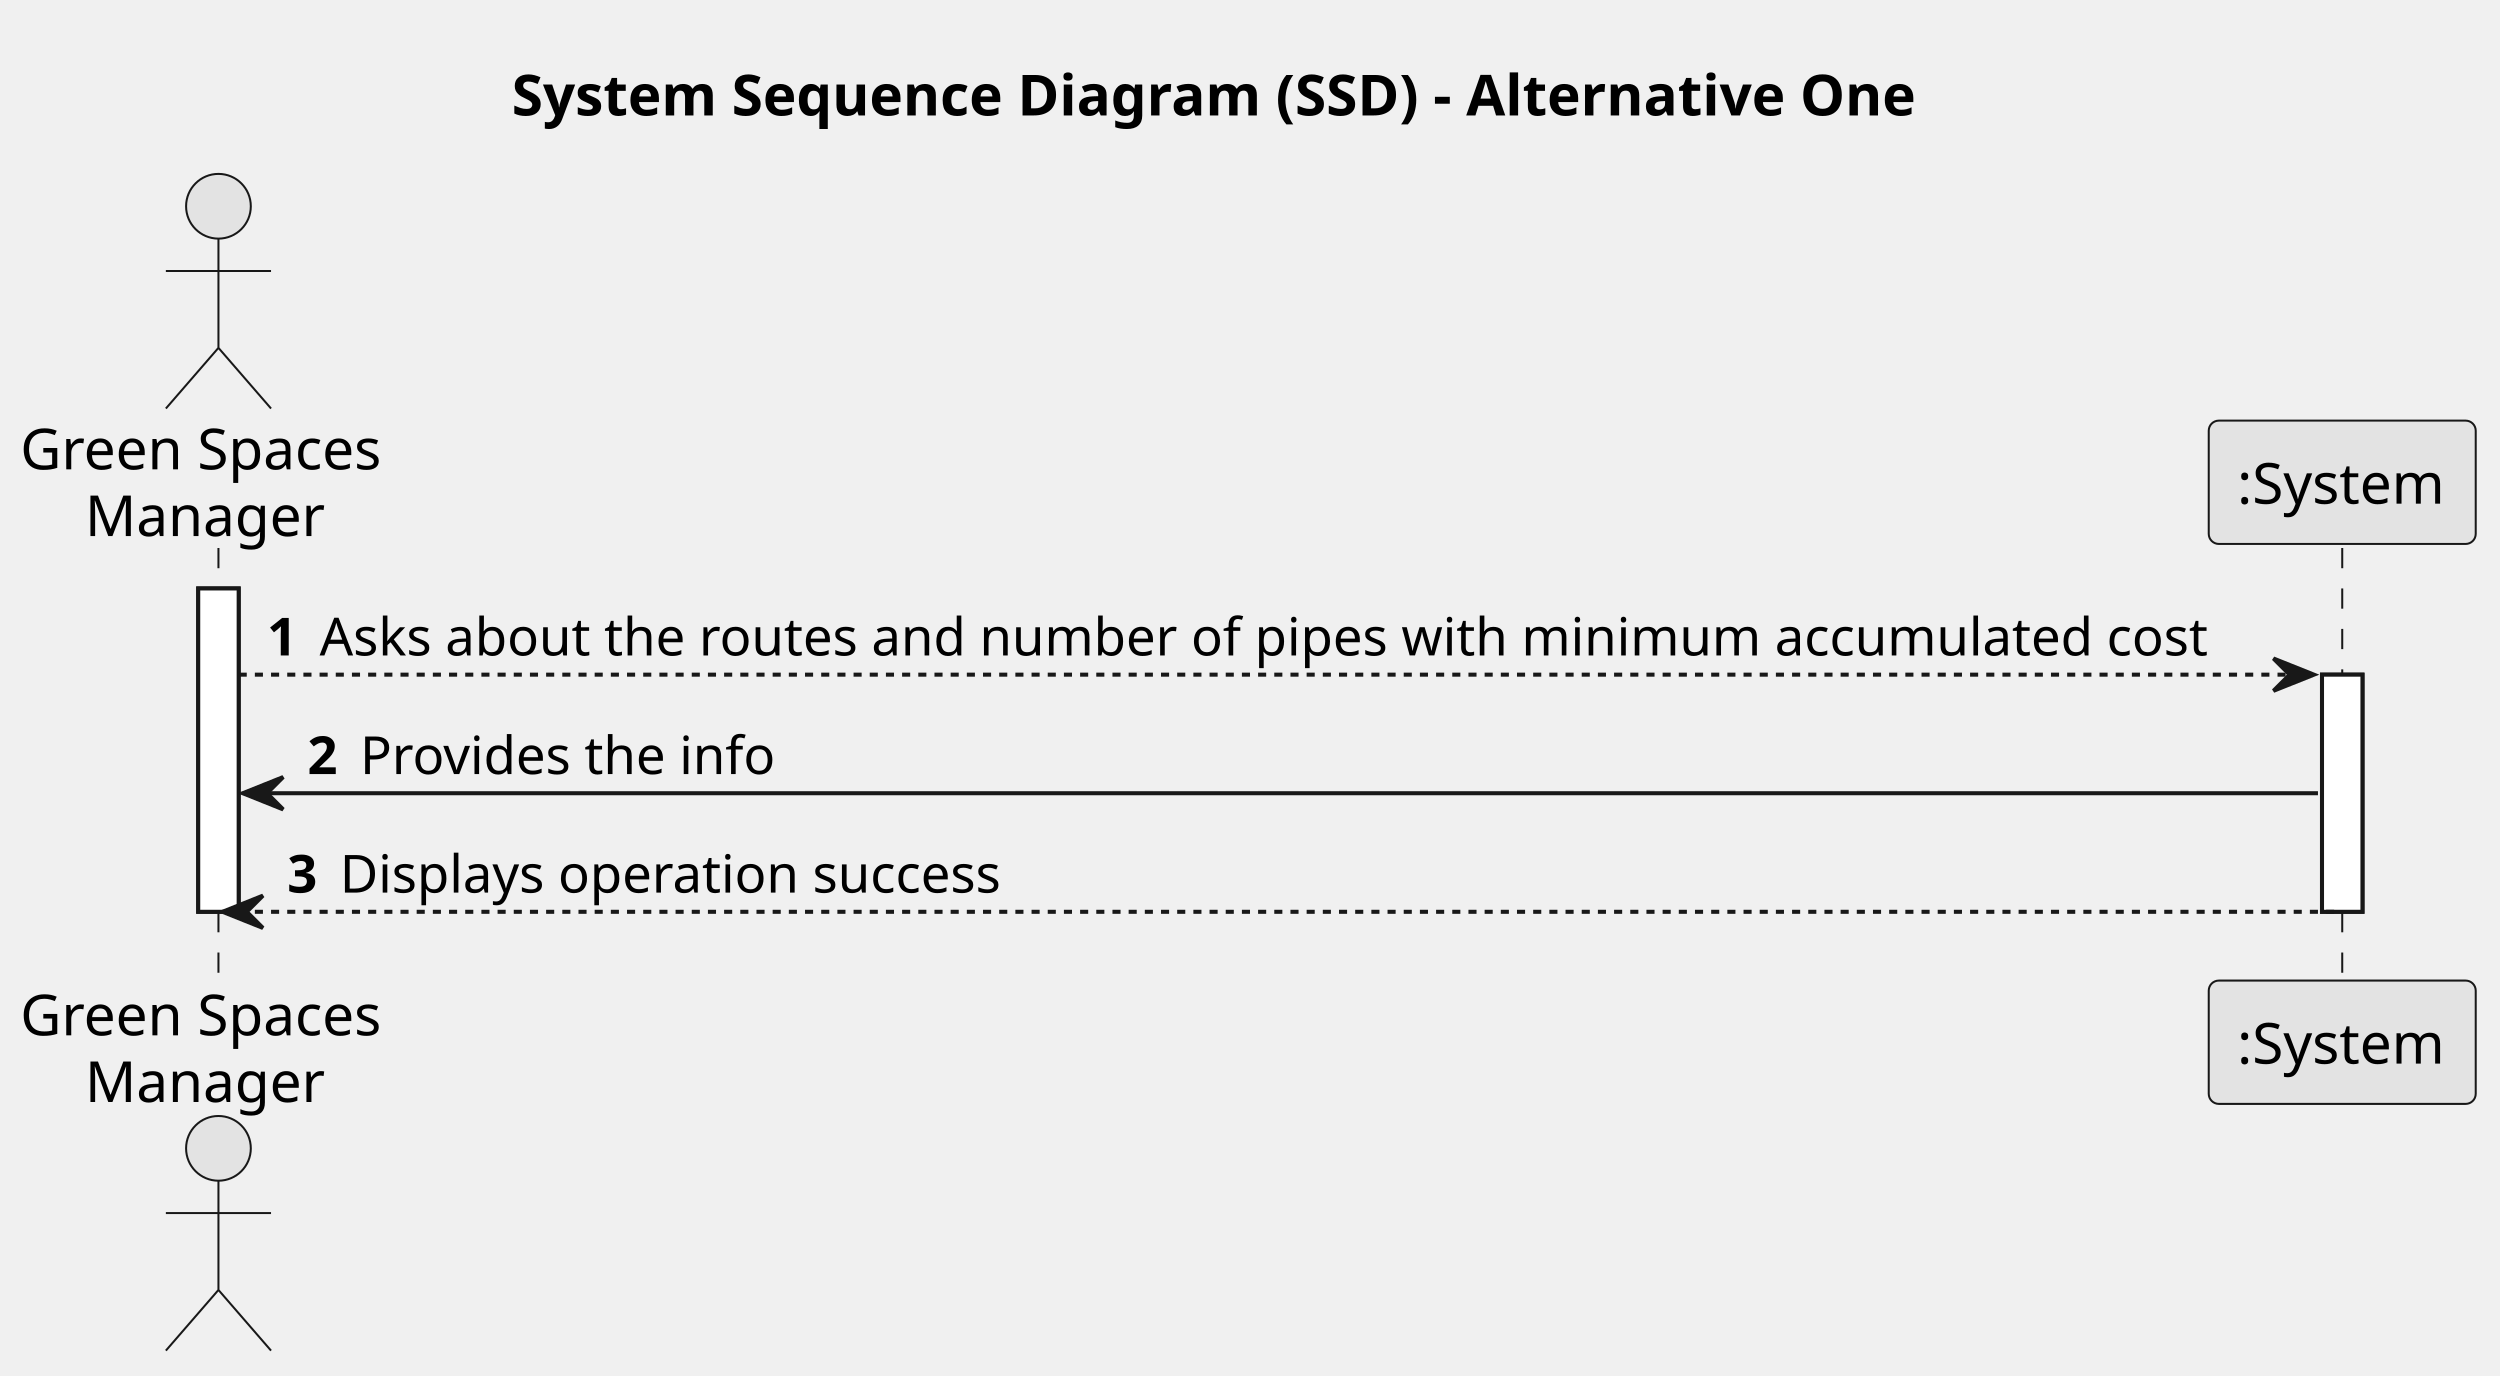
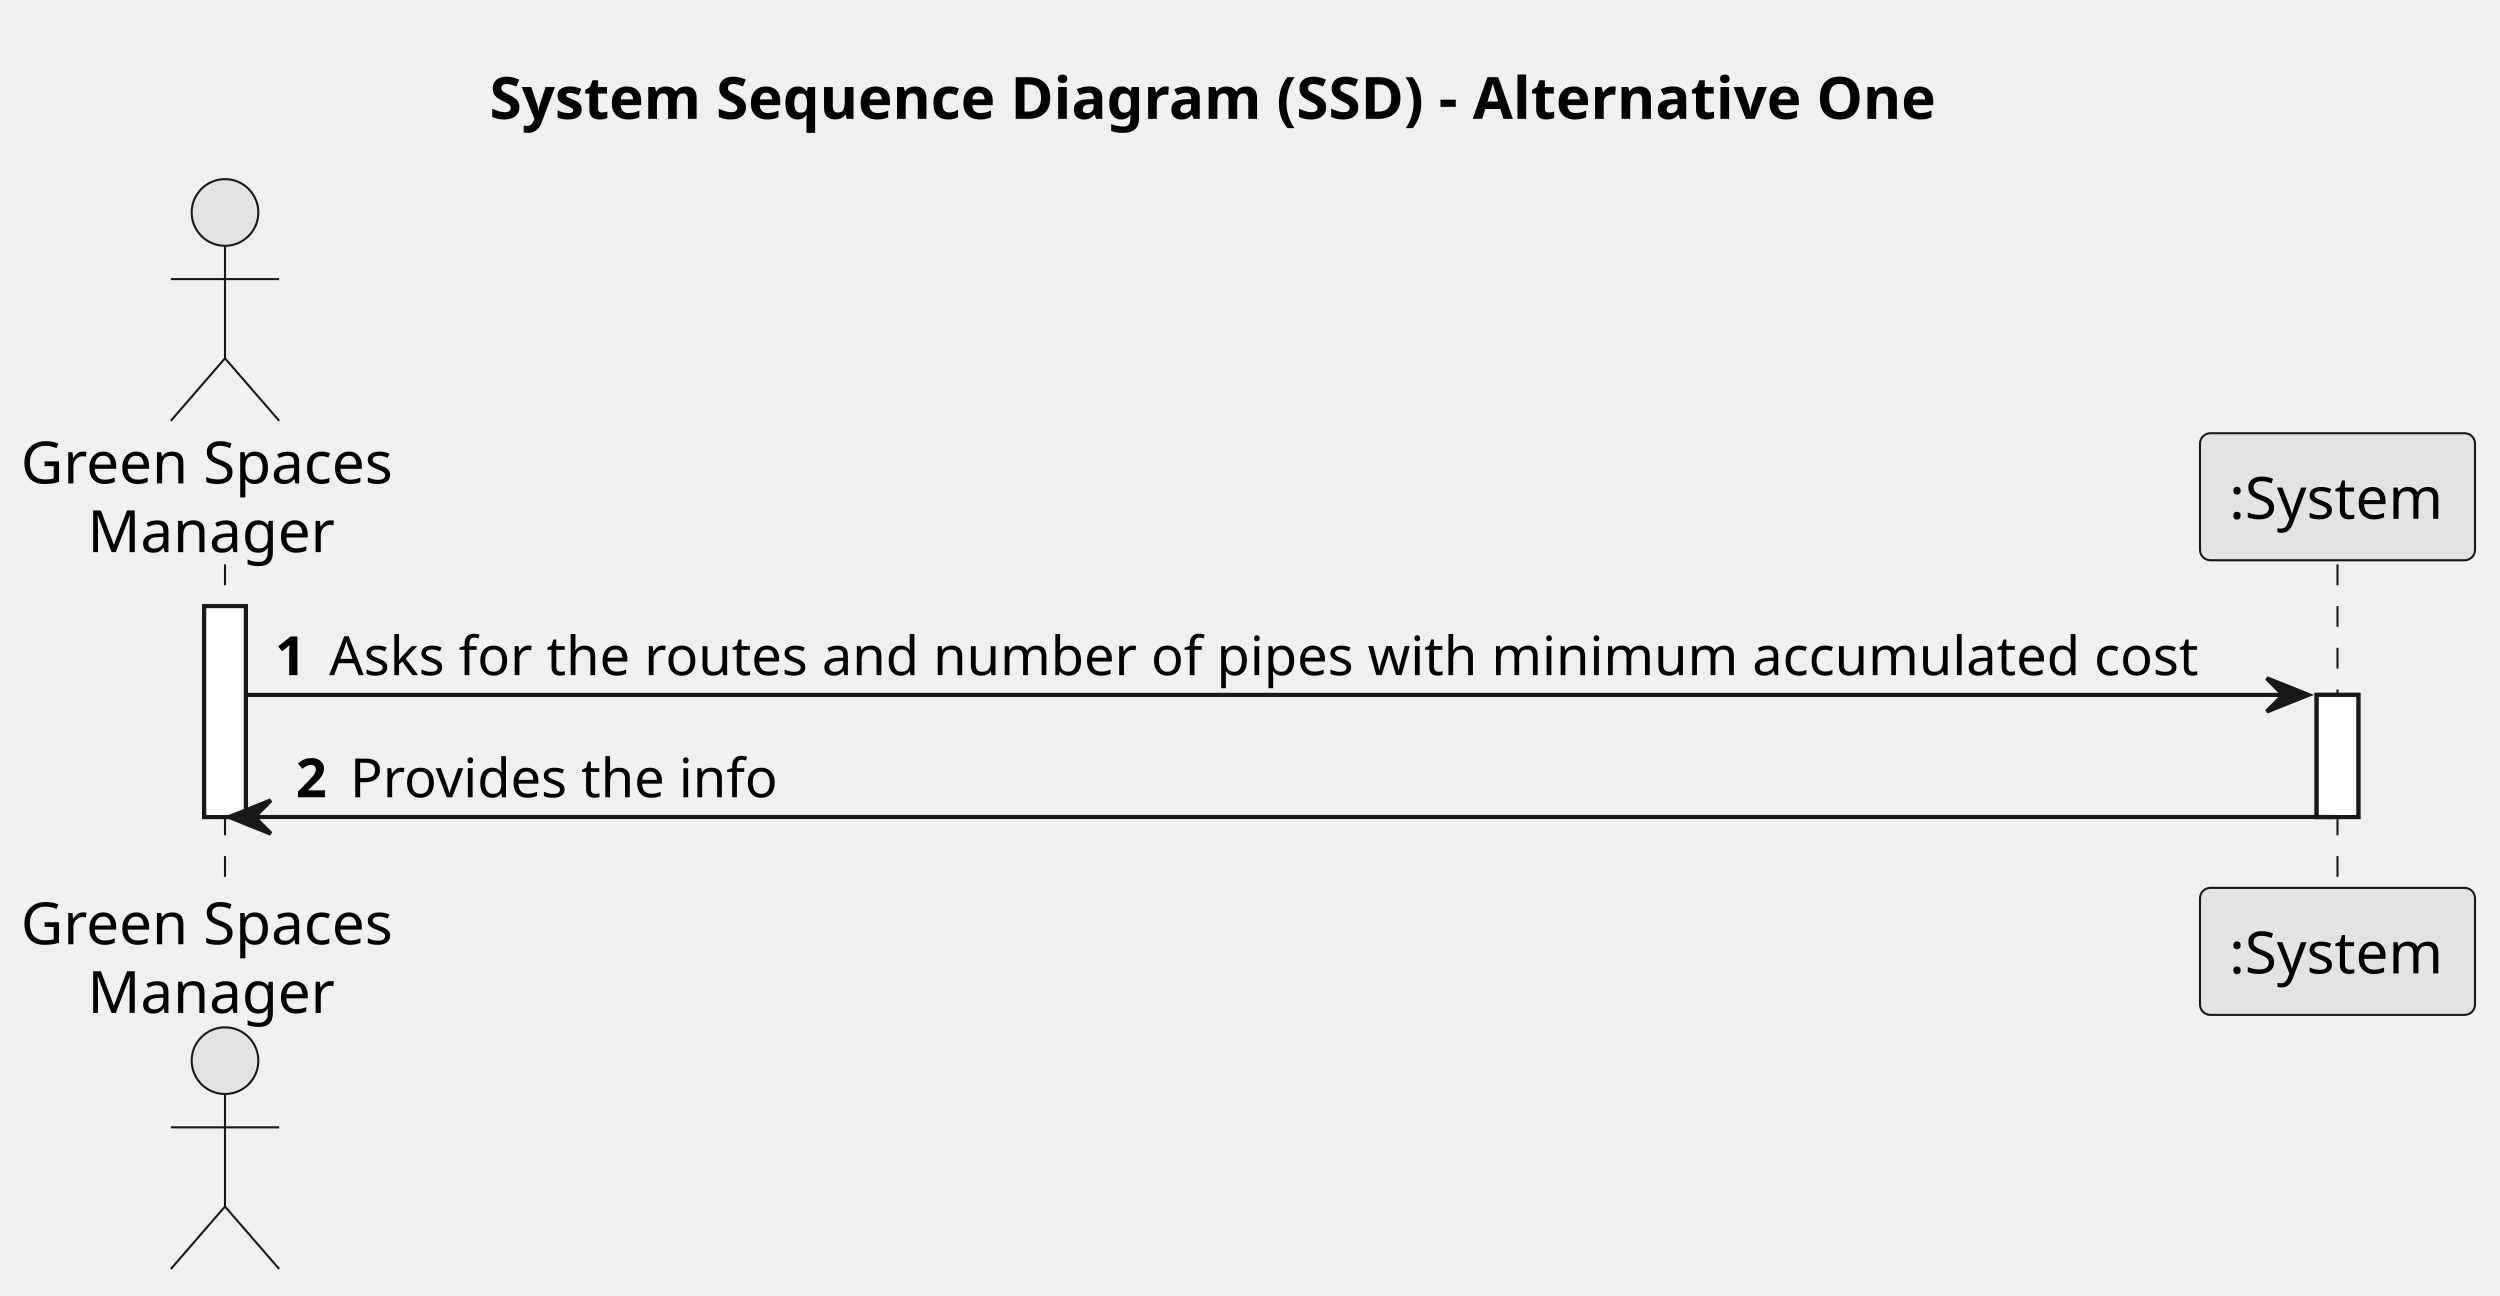
- <svg xmlns="http://www.w3.org/2000/svg" contentStyleType="text/css" height="340px" preserveAspectRatio="none" style="width:618px;height:340px;background:#FFFFFF;" version="1.1" viewBox="0 0 618 340" width="618px" zoomAndPan="magnify">
+ <svg xmlns="http://www.w3.org/2000/svg" contentStyleType="text/css" height="311px" preserveAspectRatio="none" style="width:600px;height:311px;background:#FFFFFF;" version="1.1" viewBox="0 0 600 311" width="600px" zoomAndPan="magnify">
  <defs />
  <g>
-     <text fill="#000000" font-family="sans-serif" font-size="14" font-weight="bold" lengthAdjust="spacing" textLength="363" x="126.5" y="28.535">System Sequence Diagram (SSD) - Alternative One</text>
-     <rect fill="#FFFFFF" height="79.932" style="stroke:#181818;stroke-width:1.0;" width="10" x="49" y="145.465" />
-     <rect fill="#FFFFFF" height="58.621" style="stroke:#181818;stroke-width:1.0;" width="10" x="574" y="166.775" />
-     <line style="stroke:#181818;stroke-width:0.5;stroke-dasharray:5.0,5.0;" x1="54" x2="54" y1="135.465" y2="243.397" />
-     <line style="stroke:#181818;stroke-width:0.5;stroke-dasharray:5.0,5.0;" x1="579" x2="579" y1="135.465" y2="243.397" />
+     <text fill="#000000" font-family="sans-serif" font-size="14" font-weight="bold" lengthAdjust="spacing" textLength="363" x="117.5" y="28.535">System Sequence Diagram (SSD) - Alternative One</text>
+     <rect fill="#FFFFFF" height="50.621" style="stroke:#181818;stroke-width:1.0;" width="10" x="49" y="145.465" />
+     <rect fill="#FFFFFF" height="29.311" style="stroke:#181818;stroke-width:1.0;" width="10" x="556" y="166.775" />
+     <line style="stroke:#181818;stroke-width:0.5;stroke-dasharray:5.0,5.0;" x1="54" x2="54" y1="135.465" y2="214.086" />
+     <line style="stroke:#181818;stroke-width:0.5;stroke-dasharray:5.0,5.0;" x1="561" x2="561" y1="135.465" y2="214.086" />
    <text fill="#000000" font-family="sans-serif" font-size="14" lengthAdjust="spacing" textLength="92" x="5" y="116.023">Green Spaces</text>
    <text fill="#000000" font-family="sans-serif" font-size="14" lengthAdjust="spacing" textLength="60" x="21" y="132.512">Manager</text>
    <ellipse cx="54" cy="50.988" fill="#E3E3E3" rx="8" ry="8" style="stroke:#181818;stroke-width:0.5;" />
    <path d="M54,58.988 L54,85.988 M41,66.988 L67,66.988 M54,85.988 L41,100.988 M54,85.988 L67,100.988 " fill="none" style="stroke:#181818;stroke-width:0.5;" />
-     <text fill="#000000" font-family="sans-serif" font-size="14" lengthAdjust="spacing" textLength="92" x="5" y="255.932">Green Spaces</text>
-     <text fill="#000000" font-family="sans-serif" font-size="14" lengthAdjust="spacing" textLength="60" x="21" y="272.42">Manager</text>
-     <ellipse cx="54" cy="283.873" fill="#E3E3E3" rx="8" ry="8" style="stroke:#181818;stroke-width:0.5;" />
-     <path d="M54,291.873 L54,318.873 M41,299.873 L67,299.873 M54,318.873 L41,333.873 M54,318.873 L67,333.873 " fill="none" style="stroke:#181818;stroke-width:0.5;" />
-     <rect fill="#E3E3E3" height="30.488" rx="2.5" ry="2.5" style="stroke:#181818;stroke-width:0.5;" width="66" x="546" y="103.977" />
-     <text fill="#000000" font-family="sans-serif" font-size="14" lengthAdjust="spacing" textLength="52" x="553" y="124.512">:System</text>
-     <rect fill="#E3E3E3" height="30.488" rx="2.5" ry="2.5" style="stroke:#181818;stroke-width:0.5;" width="66" x="546" y="242.397" />
-     <text fill="#000000" font-family="sans-serif" font-size="14" lengthAdjust="spacing" textLength="52" x="553" y="262.932">:System</text>
-     <rect fill="#FFFFFF" height="79.932" style="stroke:#181818;stroke-width:1.0;" width="10" x="49" y="145.465" />
-     <rect fill="#FFFFFF" height="58.621" style="stroke:#181818;stroke-width:1.0;" width="10" x="574" y="166.775" />
-     <polygon fill="#181818" points="562,162.775,572,166.775,562,170.775,566,166.775" style="stroke:#181818;stroke-width:1.0;" />
-     <line style="stroke:#181818;stroke-width:1.0;stroke-dasharray:2.0,2.0;" x1="59" x2="568" y1="166.775" y2="166.775" />
+     <text fill="#000000" font-family="sans-serif" font-size="14" lengthAdjust="spacing" textLength="92" x="5" y="226.621">Green Spaces</text>
+     <text fill="#000000" font-family="sans-serif" font-size="14" lengthAdjust="spacing" textLength="60" x="21" y="243.109">Manager</text>
+     <ellipse cx="54" cy="254.562" fill="#E3E3E3" rx="8" ry="8" style="stroke:#181818;stroke-width:0.5;" />
+     <path d="M54,262.562 L54,289.562 M41,270.562 L67,270.562 M54,289.562 L41,304.562 M54,289.562 L67,304.562 " fill="none" style="stroke:#181818;stroke-width:0.5;" />
+     <rect fill="#E3E3E3" height="30.488" rx="2.5" ry="2.5" style="stroke:#181818;stroke-width:0.5;" width="66" x="528" y="103.977" />
+     <text fill="#000000" font-family="sans-serif" font-size="14" lengthAdjust="spacing" textLength="52" x="535" y="124.512">:System</text>
+     <rect fill="#E3E3E3" height="30.488" rx="2.5" ry="2.5" style="stroke:#181818;stroke-width:0.5;" width="66" x="528" y="213.086" />
+     <text fill="#000000" font-family="sans-serif" font-size="14" lengthAdjust="spacing" textLength="52" x="535" y="233.621">:System</text>
+     <rect fill="#FFFFFF" height="50.621" style="stroke:#181818;stroke-width:1.0;" width="10" x="49" y="145.465" />
+     <rect fill="#FFFFFF" height="29.311" style="stroke:#181818;stroke-width:1.0;" width="10" x="556" y="166.775" />
+     <polygon fill="#181818" points="544,162.775,554,166.775,544,170.775,548,166.775" style="stroke:#181818;stroke-width:1.0;" />
+     <line style="stroke:#181818;stroke-width:1.0;" x1="59" x2="550" y1="166.775" y2="166.775" />
    <text fill="#000000" font-family="sans-serif" font-size="13" font-weight="bold" lengthAdjust="spacing" textLength="9" x="66" y="162.033">1</text>
-     <text fill="#000000" font-family="sans-serif" font-size="13" lengthAdjust="spacing" textLength="483" x="79" y="162.033">Asks about the routes and number of pipes with minimum accumulated cost</text>
-     <polygon fill="#181818" points="70,192.086,60,196.086,70,200.086,66,196.086" style="stroke:#181818;stroke-width:1.0;" />
-     <line style="stroke:#181818;stroke-width:1.0;" x1="64" x2="573" y1="196.086" y2="196.086" />
-     <text fill="#000000" font-family="sans-serif" font-size="13" font-weight="bold" lengthAdjust="spacing" textLength="9" x="76" y="191.344">2</text>
-     <text fill="#000000" font-family="sans-serif" font-size="13" lengthAdjust="spacing" textLength="106" x="89" y="191.344">Provides the info</text>
-     <polygon fill="#181818" points="65,221.397,55,225.397,65,229.397,61,225.397" style="stroke:#181818;stroke-width:1.0;" />
-     <line style="stroke:#181818;stroke-width:1.0;stroke-dasharray:2.0,2.0;" x1="59" x2="578" y1="225.397" y2="225.397" />
-     <text fill="#000000" font-family="sans-serif" font-size="13" font-weight="bold" lengthAdjust="spacing" textLength="9" x="71" y="220.654">3</text>
-     <text fill="#000000" font-family="sans-serif" font-size="13" lengthAdjust="spacing" textLength="172" x="84" y="220.654">Displays operation success</text>
+     <text fill="#000000" font-family="sans-serif" font-size="13" lengthAdjust="spacing" textLength="465" x="79" y="162.033">Asks for the routes and number of pipes with minimum accumulated cost</text>
+     <polygon fill="#181818" points="65,192.086,55,196.086,65,200.086,61,196.086" style="stroke:#181818;stroke-width:1.0;" />
+     <line style="stroke:#181818;stroke-width:1.0;" x1="59" x2="560" y1="196.086" y2="196.086" />
+     <text fill="#000000" font-family="sans-serif" font-size="13" font-weight="bold" lengthAdjust="spacing" textLength="9" x="71" y="191.344">2</text>
+     <text fill="#000000" font-family="sans-serif" font-size="13" lengthAdjust="spacing" textLength="106" x="84" y="191.344">Provides the info</text>
  </g>
</svg>
